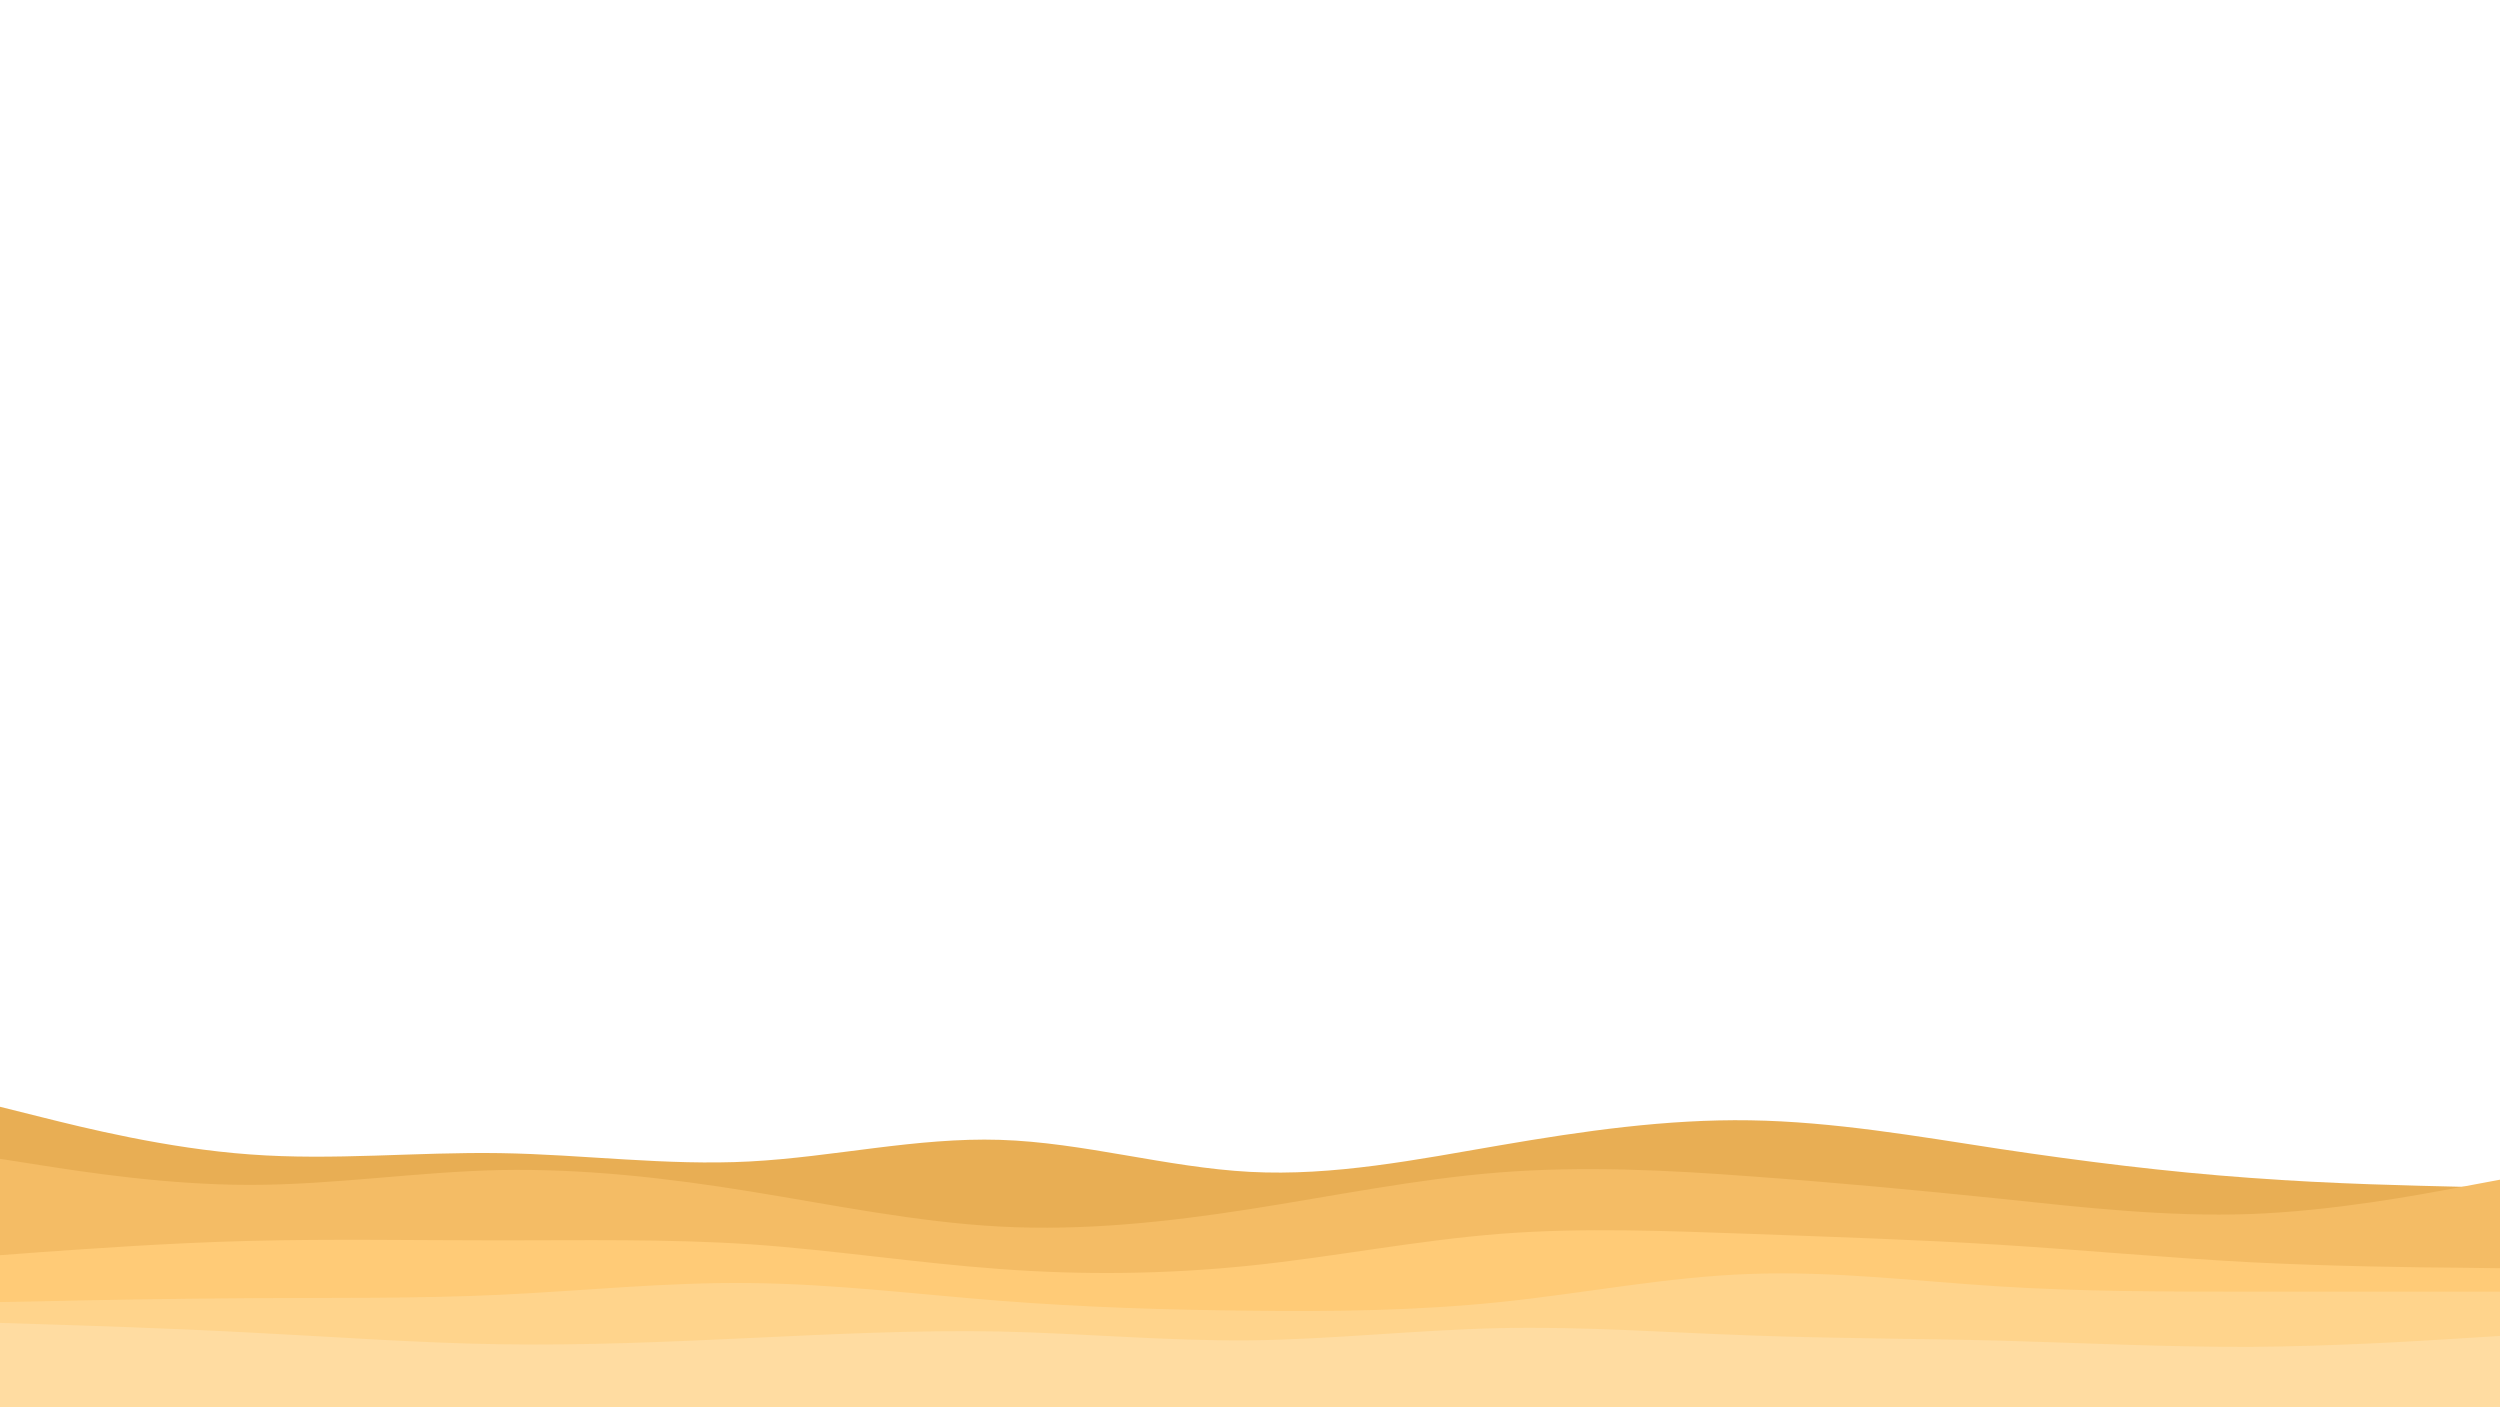
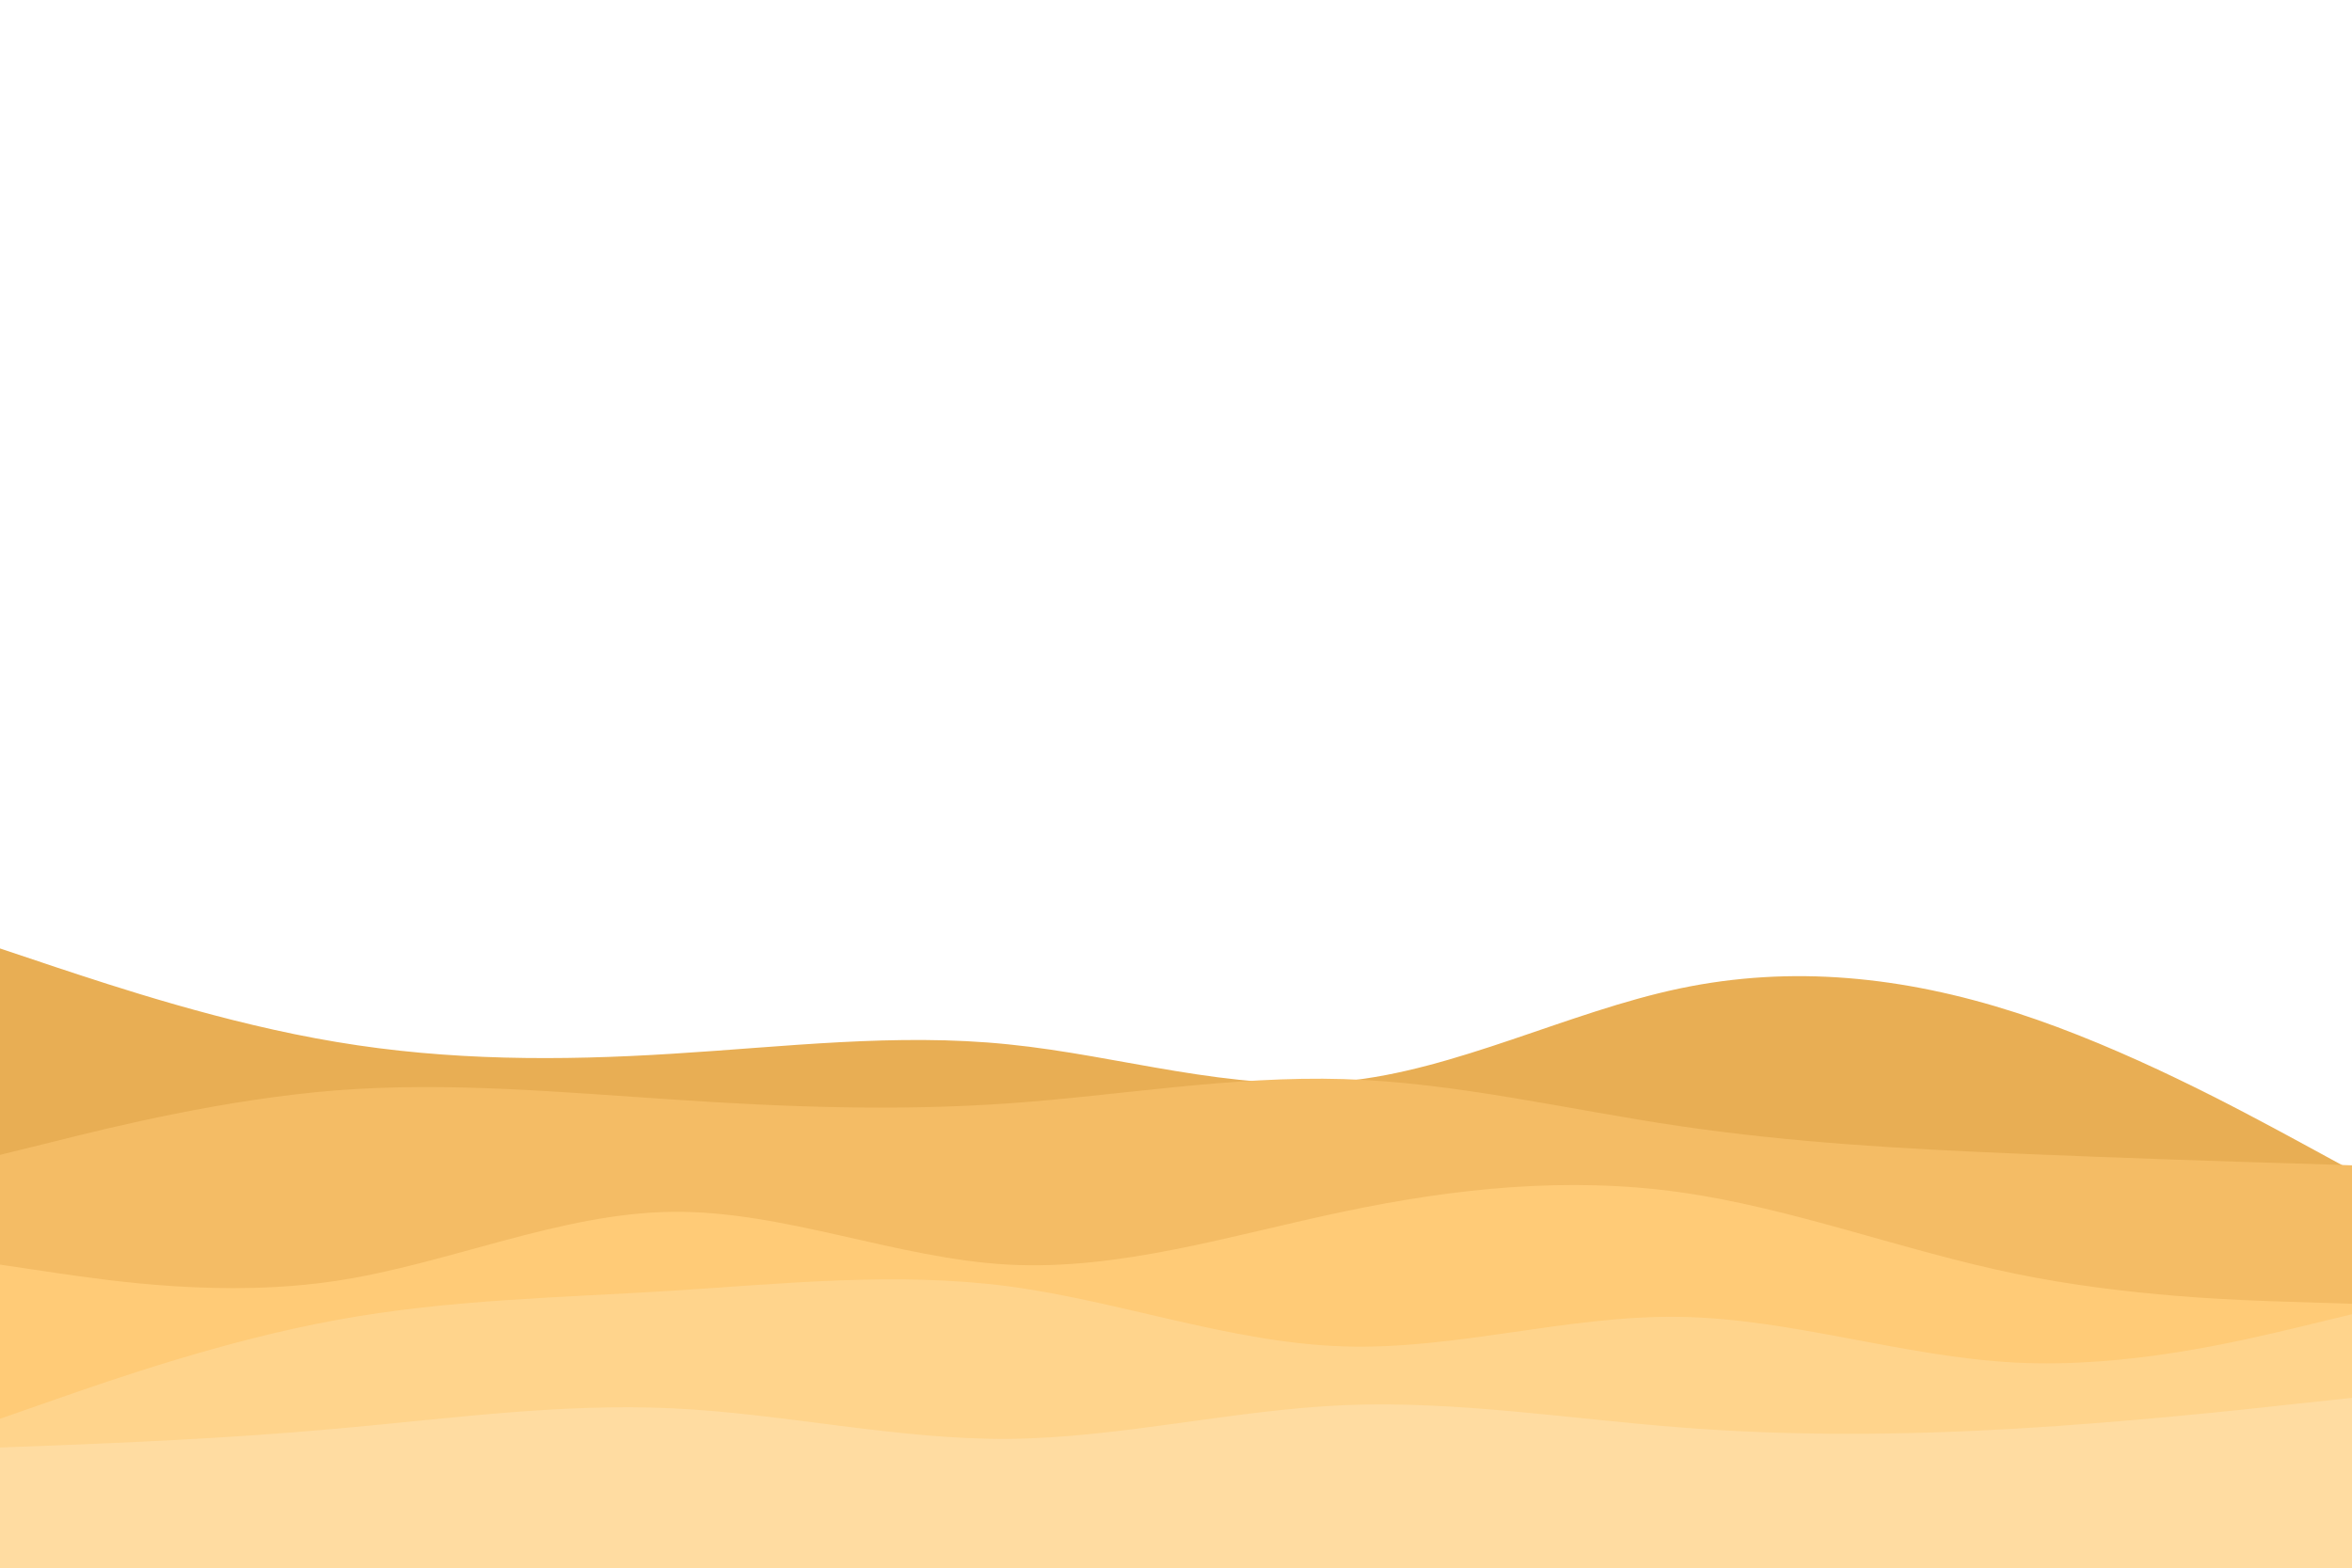
- <svg xmlns="http://www.w3.org/2000/svg" id="visual" viewBox="0 0 960 540" width="960" height="540" version="1.1">
-   <path d="M0 425L16 429C32 433 64 441 96 443.3C128 445.7 160 442.3 192 442.8C224 443.3 256 447.7 288 446C320 444.3 352 436.7 384 437.7C416 438.7 448 448.3 480 450C512 451.7 544 445.3 576 439.8C608 434.3 640 429.7 672 430.2C704 430.7 736 436.3 768 441.2C800 446 832 450 864 452.3C896 454.7 928 455.3 944 455.7L960 456L960 541L944 541C928 541 896 541 864 541C832 541 800 541 768 541C736 541 704 541 672 541C640 541 608 541 576 541C544 541 512 541 480 541C448 541 416 541 384 541C352 541 320 541 288 541C256 541 224 541 192 541C160 541 128 541 96 541C64 541 32 541 16 541L0 541Z" fill="#e8ae54" />
-   <path d="M0 445L16 447.5C32 450 64 455 96 455C128 455 160 450 192 449.3C224 448.7 256 452.3 288 457.5C320 462.7 352 469.3 384 471C416 472.7 448 469.3 480 464.3C512 459.3 544 452.7 576 450.2C608 447.7 640 449.3 672 451.7C704 454 736 457 768 460.3C800 463.7 832 467.3 864 466.2C896 465 928 459 944 456L960 453L960 541L944 541C928 541 896 541 864 541C832 541 800 541 768 541C736 541 704 541 672 541C640 541 608 541 576 541C544 541 512 541 480 541C448 541 416 541 384 541C352 541 320 541 288 541C256 541 224 541 192 541C160 541 128 541 96 541C64 541 32 541 16 541L0 541Z" fill="#f4bc65" />
-   <path d="M0 482L16 480.8C32 479.7 64 477.3 96 476.5C128 475.7 160 476.3 192 476.3C224 476.3 256 475.7 288 477.8C320 480 352 485 384 487.3C416 489.7 448 489.3 480 486C512 482.7 544 476.3 576 473.8C608 471.3 640 472.7 672 473.8C704 475 736 476 768 478C800 480 832 483 864 484.7C896 486.3 928 486.7 944 486.8L960 487L960 541L944 541C928 541 896 541 864 541C832 541 800 541 768 541C736 541 704 541 672 541C640 541 608 541 576 541C544 541 512 541 480 541C448 541 416 541 384 541C352 541 320 541 288 541C256 541 224 541 192 541C160 541 128 541 96 541C64 541 32 541 16 541L0 541Z" fill="#ffcb77" />
-   <path d="M0 500L16 499.7C32 499.3 64 498.7 96 498.5C128 498.3 160 498.7 192 497.2C224 495.7 256 492.3 288 492.7C320 493 352 497 384 499.5C416 502 448 503 480 503.3C512 503.7 544 503.3 576 500C608 496.7 640 490.3 672 489.2C704 488 736 492 768 494C800 496 832 496 864 496C896 496 928 496 944 496L960 496L960 541L944 541C928 541 896 541 864 541C832 541 800 541 768 541C736 541 704 541 672 541C640 541 608 541 576 541C544 541 512 541 480 541C448 541 416 541 384 541C352 541 320 541 288 541C256 541 224 541 192 541C160 541 128 541 96 541C64 541 32 541 16 541L0 541Z" fill="#ffd48c" />
-   <path d="M0 508L16 508.5C32 509 64 510 96 511.7C128 513.3 160 515.7 192 516.2C224 516.7 256 515.3 288 513.8C320 512.3 352 510.7 384 511.3C416 512 448 515 480 514.7C512 514.3 544 510.7 576 510C608 509.3 640 511.7 672 512.8C704 514 736 514 768 514.8C800 515.7 832 517.3 864 517.2C896 517 928 515 944 514L960 513L960 541L944 541C928 541 896 541 864 541C832 541 800 541 768 541C736 541 704 541 672 541C640 541 608 541 576 541C544 541 512 541 480 541C448 541 416 541 384 541C352 541 320 541 288 541C256 541 224 541 192 541C160 541 128 541 96 541C64 541 32 541 16 541L0 541Z" fill="#ffdca1" />
+ <svg xmlns="http://www.w3.org/2000/svg" version="1.1" id="visual" x="0px" y="0px" viewBox="0 0 900 600" style="enable-background:new 0 0 900 600;" xml:space="preserve">
+   <style type="text/css">
+ 	.st0{fill:#E8AE54;}
+ 	.st1{fill:#F4BC65;}
+ 	.st2{fill:#FFCB77;}
+ 	.st3{fill:#FFD48C;}
+ 	.st4{fill:#FFDCA1;}
+ </style>
+   <path class="st0" d="M0,363l21.5,7.2c21.5,7.1,64.5,21.5,107.3,28.6c42.9,7.2,85.5,7.2,128.4,4.5c42.8-2.6,85.8-8,128.6-3.6  c42.9,4.3,85.5,18.3,128.4,14.1c42.8-4.1,85.8-26.5,128.6-35.5c42.9-9,85.5-4.6,128.4,9.2c42.8,13.8,85.8,37.2,107.3,48.8L900,448  v153h-21.5c-21.5,0-64.5,0-107.3,0c-42.9,0-85.5,0-128.4,0c-42.8,0-85.8,0-128.6,0c-42.9,0-85.5,0-128.4,0c-42.8,0-85.8,0-128.6,0  c-42.9,0-85.5,0-128.4,0c-42.8,0-85.8,0-107.3,0H0V363z" />
+   <path class="st1" d="M0,442l21.5-5.3c21.5-5.4,64.5-16,107.3-19.4c42.9-3.3,85.5,0.7,128.4,3.5c42.8,2.9,85.8,4.5,128.6,1.5  c42.9-3,85.5-10.6,128.4-9.3c42.8,1.3,85.8,11.7,128.6,18c42.9,6.3,85.5,8.7,128.4,10.5c42.8,1.8,85.8,3.2,107.3,3.8L900,446v155  h-21.5c-21.5,0-64.5,0-107.3,0c-42.9,0-85.5,0-128.4,0c-42.8,0-85.8,0-128.6,0c-42.9,0-85.5,0-128.4,0c-42.8,0-85.8,0-128.6,0  c-42.9,0-85.5,0-128.4,0c-42.8,0-85.8,0-107.3,0H0V442z" />
+   <path class="st2" d="M0,484l21.5,3.2c21.5,3.1,64.5,9.5,107.3,3c42.9-6.5,85.5-25.9,128.4-26.4c42.8-0.5,85.8,17.9,128.6,20.2  c42.9,2.3,85.5-11.3,128.4-20.3c42.8-9,85.8-13.4,128.6-7.4c42.9,6,85.5,22.4,128.4,31.2c42.8,8.8,85.8,10.2,107.3,10.8L900,499v102  h-21.5c-21.5,0-64.5,0-107.3,0c-42.9,0-85.5,0-128.4,0c-42.8,0-85.8,0-128.6,0c-42.9,0-85.5,0-128.4,0c-42.8,0-85.8,0-128.6,0  c-42.9,0-85.5,0-128.4,0c-42.8,0-85.8,0-107.3,0H0V484z" />
+   <path class="st3" d="M0,543l21.5-7.5C43,528,86,513,128.8,505.2c42.9-7.9,85.5-8.5,128.4-11.2c42.8-2.7,85.8-7.3,128.6-1.7  c42.9,5.7,85.5,21.7,128.4,23c42.8,1.4,85.8-12,128.6-11.3c42.9,0.7,85.5,15.3,128.4,17.5c42.8,2.2,85.8-8.2,107.3-13.3L900,503v98  h-21.5c-21.5,0-64.5,0-107.3,0c-42.9,0-85.5,0-128.4,0c-42.8,0-85.8,0-128.6,0c-42.9,0-85.5,0-128.4,0c-42.8,0-85.8,0-128.6,0  c-42.9,0-85.5,0-128.4,0c-42.8,0-85.8,0-107.3,0H0V543z" />
+   <path class="st4" d="M0,554l21.5-0.8c21.5-0.9,64.5-2.5,107.3-6.4c42.9-3.8,85.5-9.8,128.4-7.8c42.8,2,85.8,12,128.6,11.7  c42.9-0.4,85.5-11,128.4-12.9c42.8-1.8,85.8,5.2,128.6,8.5c42.9,3.4,85.5,3,128.4,0.5c42.8-2.5,85.8-7.1,107.3-9.5L900,535v66h-21.5  c-21.5,0-64.5,0-107.3,0c-42.9,0-85.5,0-128.4,0c-42.8,0-85.8,0-128.6,0c-42.9,0-85.5,0-128.4,0c-42.8,0-85.8,0-128.6,0  c-42.9,0-85.5,0-128.4,0c-42.8,0-85.8,0-107.3,0H0V554z" />
</svg>
